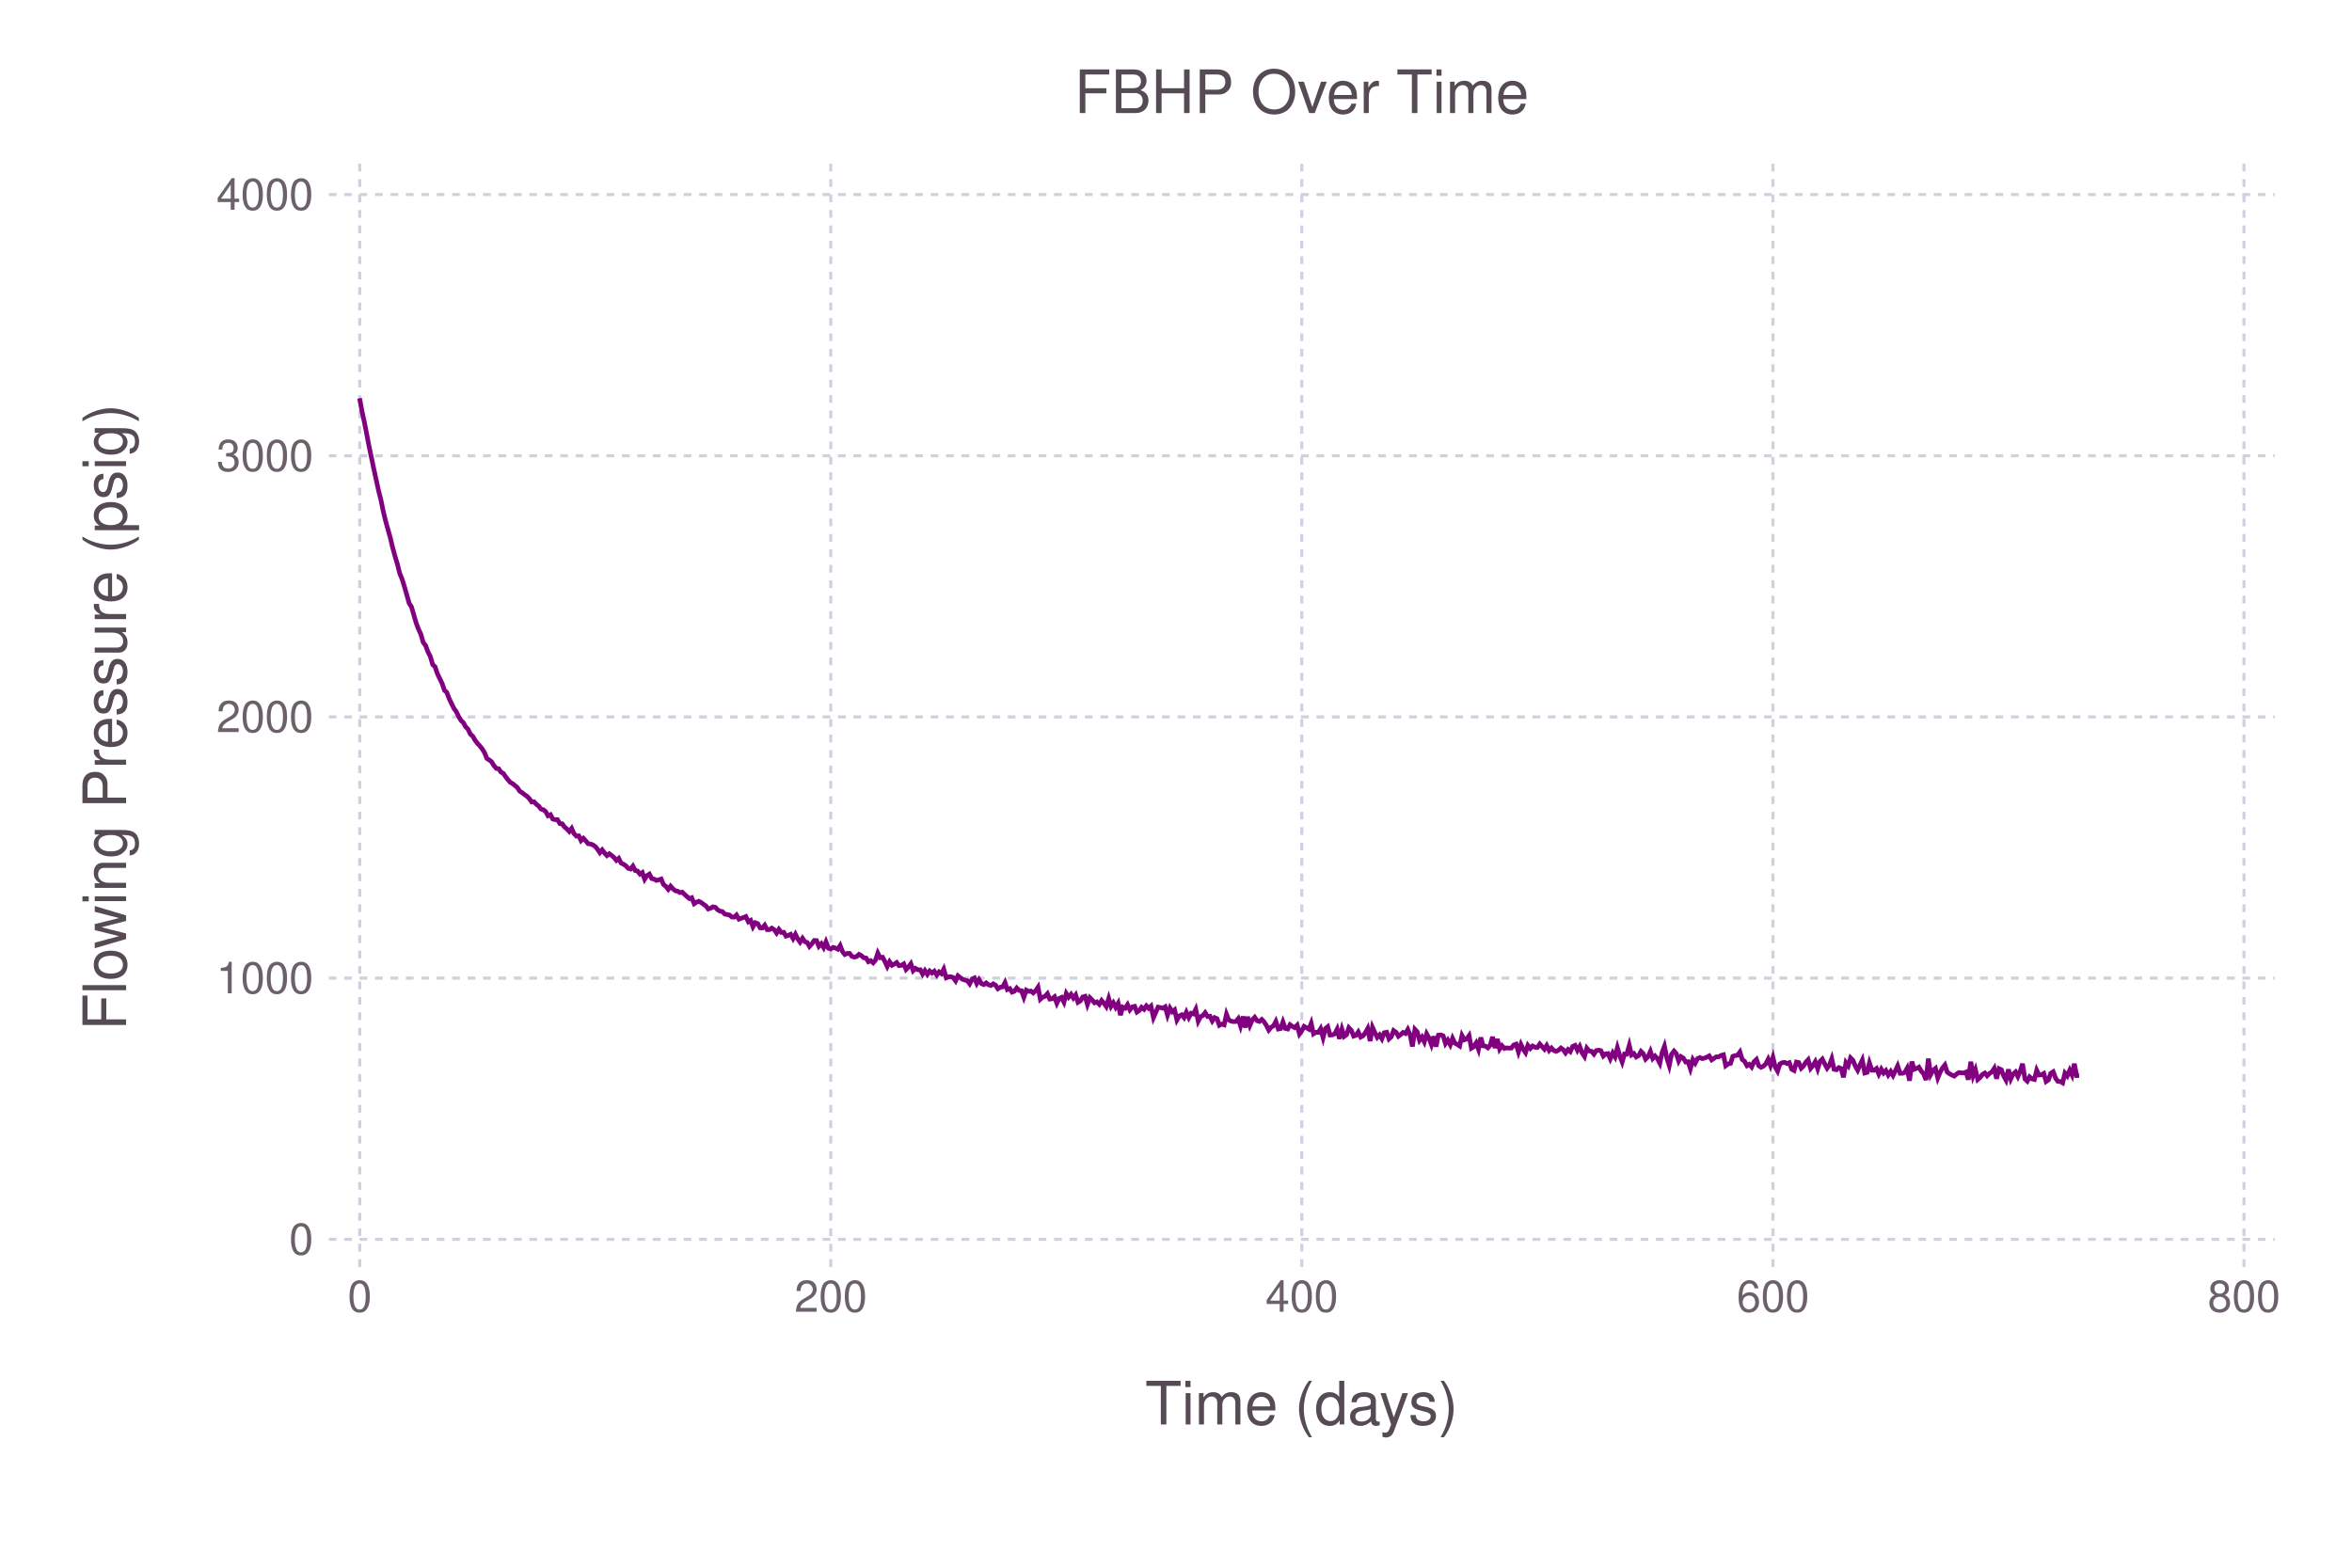
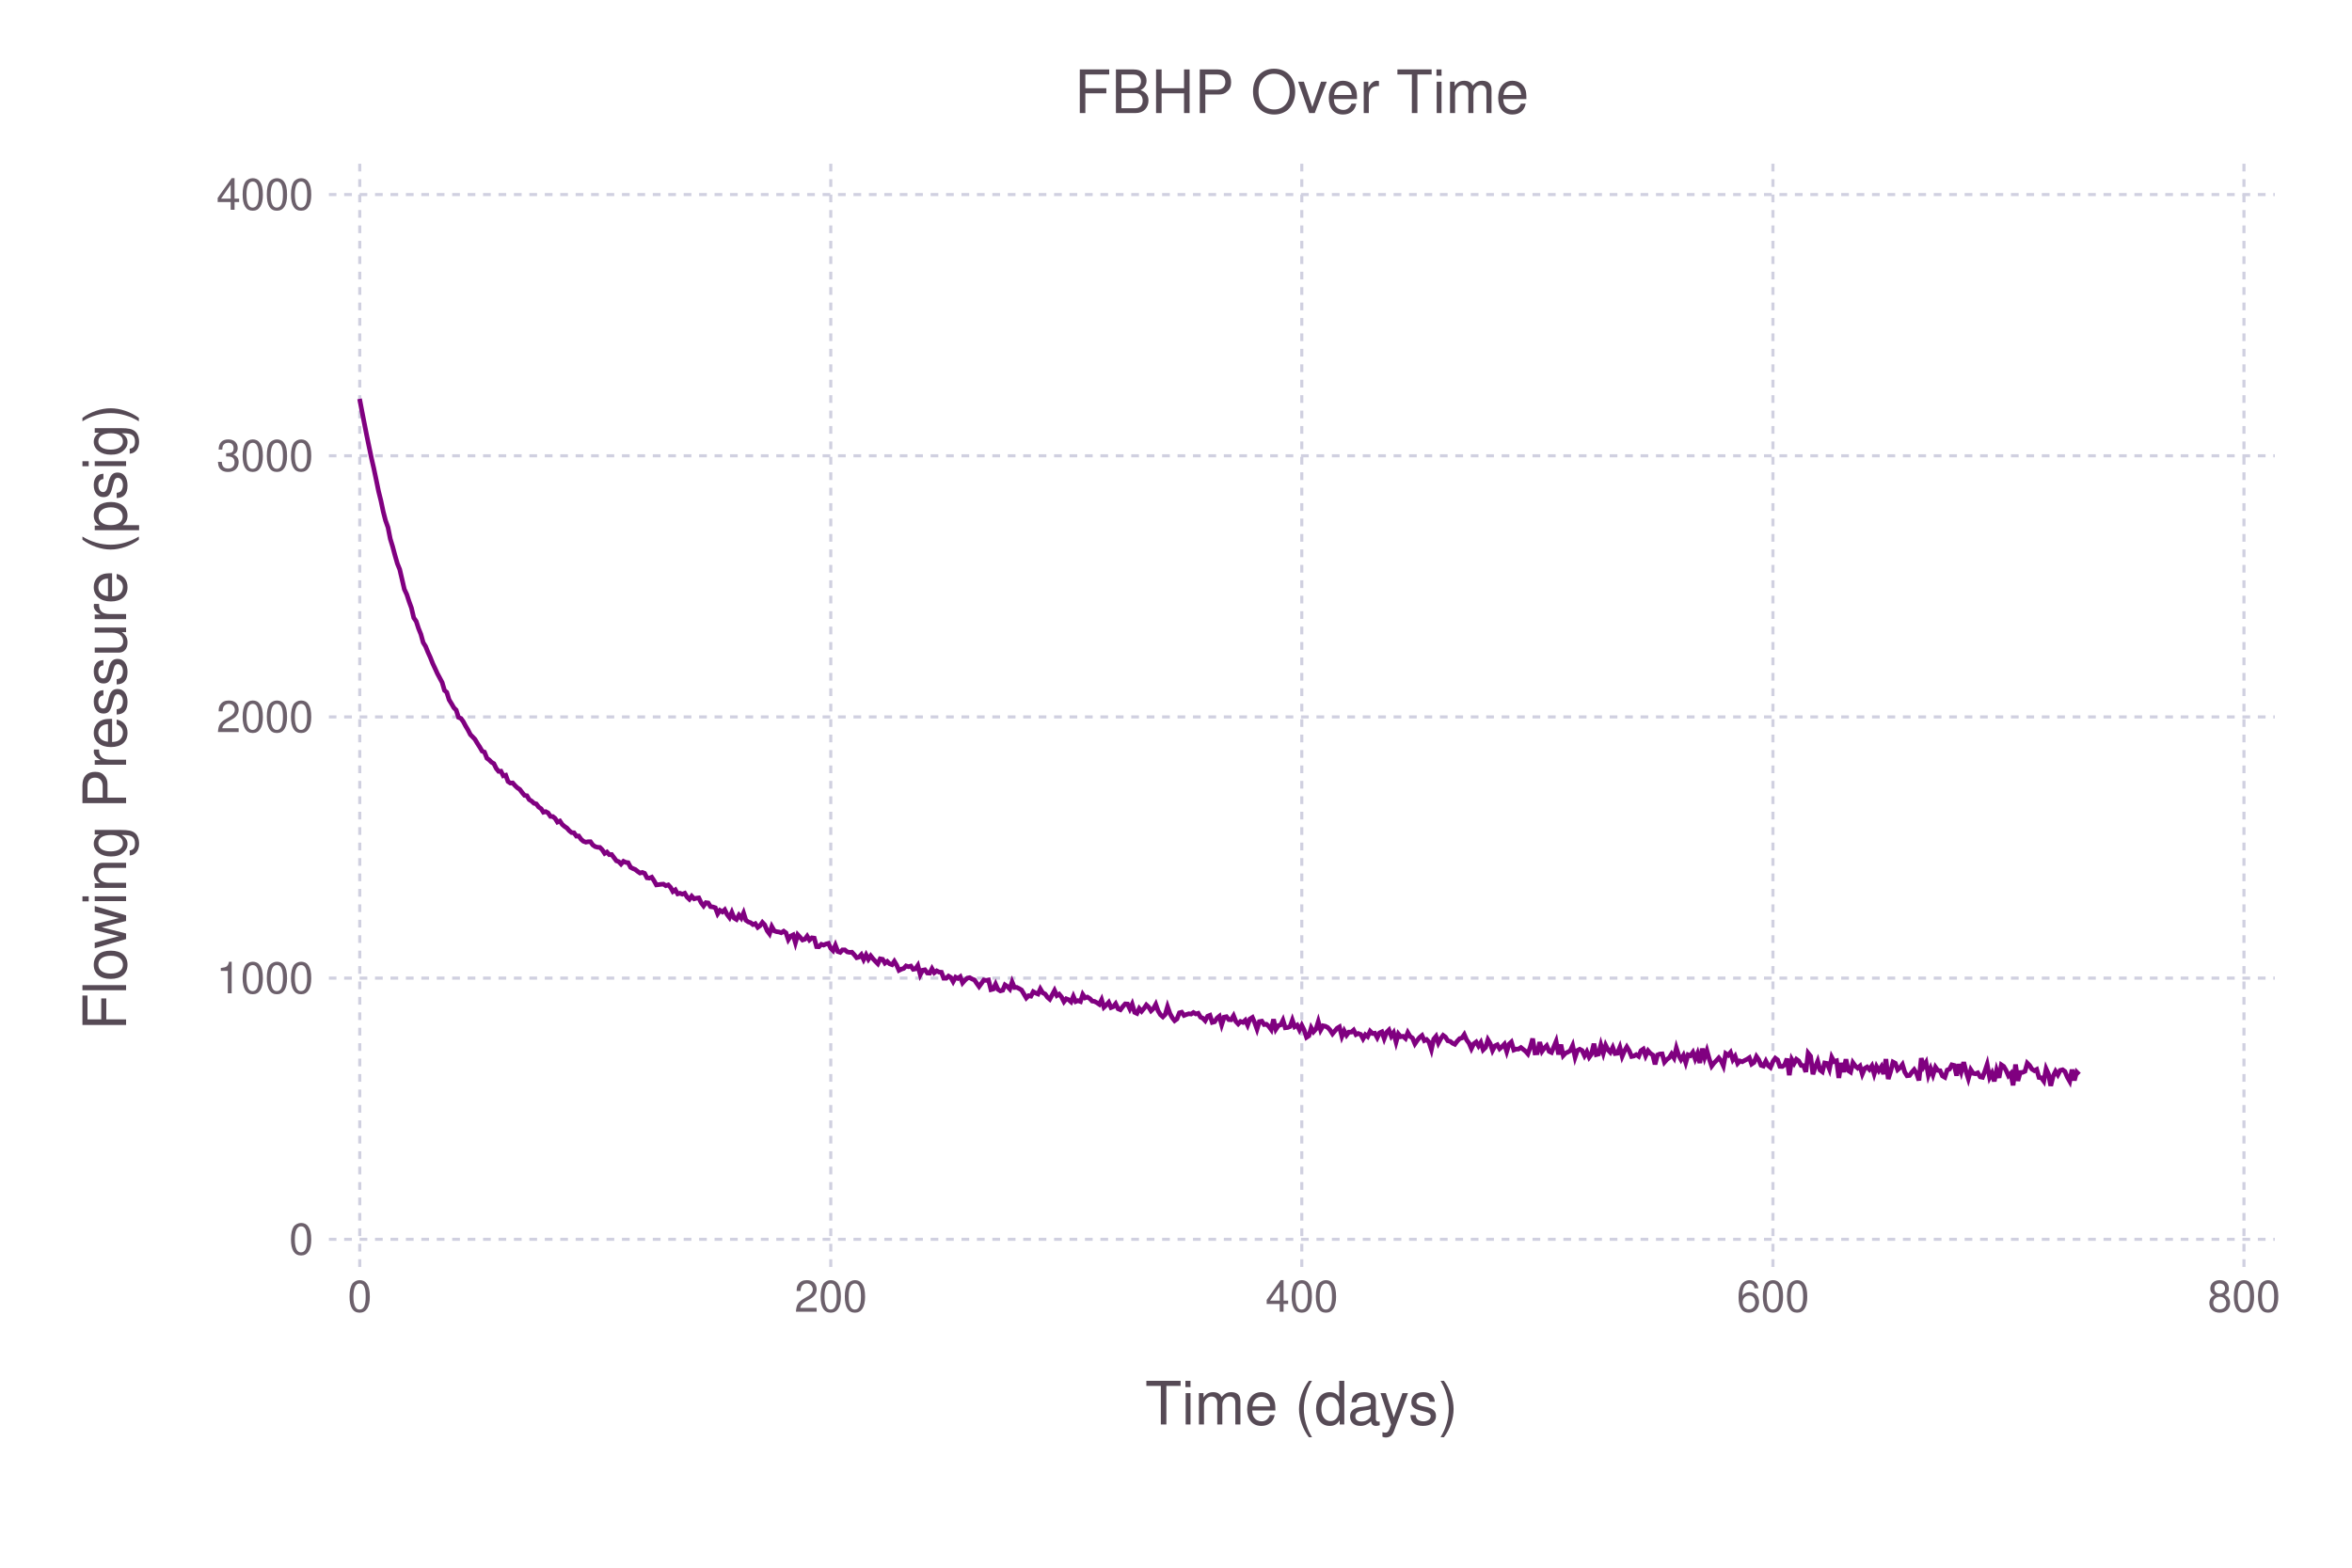
<svg xmlns="http://www.w3.org/2000/svg" version="1.2" width="152.4mm" height="101.6mm" viewBox="0 0 152.4 101.6" stroke="none" fill="#000000" stroke-width="0.3" font-size="3.88">
  <defs>
    <marker id="arrow" markerWidth="15" markerHeight="7" refX="5" refY="3.5" orient="auto" markerUnits="strokeWidth">
      <path d="M0,0 L15,3.5 L0,7 z" stroke="context-stroke" fill="context-stroke" />
    </marker>
  </defs>
-   <g class="plotroot xscalable yscalable" id="img-b89107bb-1">
-     <g font-size="3.88" font-family="'PT Sans','Helvetica Neue','Helvetica',sans-serif" fill="#564A55" stroke="#000000" stroke-opacity="0.000" id="img-b89107bb-2">
+   <g class="plotroot xscalable yscalable" id="img-f4792638-1">
+     <g font-size="3.88" font-family="'PT Sans','Helvetica Neue','Helvetica',sans-serif" fill="#564A55" stroke="#000000" stroke-opacity="0.000" id="img-f4792638-2">
      <g transform="translate(84.35,89.99)">
        <g class="primitive">
          <text text-anchor="middle" dy="0.6em">Time (days)</text>
        </g>
      </g>
    </g>
-     <g class="guide xlabels" font-size="2.82" font-family="'PT Sans Caption','Helvetica Neue','Helvetica',sans-serif" fill="#6C606B" id="img-b89107bb-3">
+     <g class="guide xlabels" font-size="2.82" font-family="'PT Sans Caption','Helvetica Neue','Helvetica',sans-serif" fill="#6C606B" id="img-f4792638-3">
      <g transform="translate(23.31,83.32)">
        <g class="primitive">
          <text text-anchor="middle" dy="0.6em">0</text>
        </g>
      </g>
      <g transform="translate(53.83,83.32)">
        <g class="primitive">
          <text text-anchor="middle" dy="0.6em">200</text>
        </g>
      </g>
      <g transform="translate(84.35,83.32)">
        <g class="primitive">
          <text text-anchor="middle" dy="0.6em">400</text>
        </g>
      </g>
      <g transform="translate(114.88,83.32)">
        <g class="primitive">
          <text text-anchor="middle" dy="0.6em">600</text>
        </g>
      </g>
      <g transform="translate(145.4,83.32)">
        <g class="primitive">
          <text text-anchor="middle" dy="0.6em">800</text>
        </g>
      </g>
    </g>
-     <g clip-path="url(#img-b89107bb-4)">
-       <g id="img-b89107bb-5">
-         <g pointer-events="visible" fill="#000000" fill-opacity="0.000" stroke="#000000" stroke-opacity="0.000" class="guide background" id="img-b89107bb-6">
-           <g transform="translate(84.35,46.46)" id="img-b89107bb-7">
+     <g clip-path="url(#img-f4792638-4)">
+       <g id="img-f4792638-5">
+         <g pointer-events="visible" fill="#000000" fill-opacity="0.000" stroke="#000000" stroke-opacity="0.000" class="guide background" id="img-f4792638-6">
+           <g transform="translate(84.35,46.46)" id="img-f4792638-7">
            <path d="M-63.05,-35.85 L 63.05 -35.85 63.05 35.85 -63.05 35.85 z" class="primitive" />
          </g>
        </g>
-         <g class="guide ygridlines xfixed" stroke-dasharray="0.5,0.5" stroke-width="0.2" stroke="#D0D0E0" id="img-b89107bb-8">
-           <g transform="translate(84.35,80.32)" id="img-b89107bb-9">
+         <g class="guide ygridlines xfixed" stroke-dasharray="0.5,0.5" stroke-width="0.2" stroke="#D0D0E0" id="img-f4792638-8">
+           <g transform="translate(84.35,80.32)" id="img-f4792638-9">
            <path fill="none" d="M-63.05,0 L 63.05 0" class="primitive" />
          </g>
-           <g transform="translate(84.35,63.39)" id="img-b89107bb-10">
+           <g transform="translate(84.35,63.39)" id="img-f4792638-10">
            <path fill="none" d="M-63.05,0 L 63.05 0" class="primitive" />
          </g>
-           <g transform="translate(84.35,46.46)" id="img-b89107bb-11">
+           <g transform="translate(84.35,46.46)" id="img-f4792638-11">
            <path fill="none" d="M-63.05,0 L 63.05 0" class="primitive" />
          </g>
-           <g transform="translate(84.35,29.54)" id="img-b89107bb-12">
+           <g transform="translate(84.35,29.54)" id="img-f4792638-12">
            <path fill="none" d="M-63.05,0 L 63.05 0" class="primitive" />
          </g>
-           <g transform="translate(84.35,12.61)" id="img-b89107bb-13">
+           <g transform="translate(84.35,12.61)" id="img-f4792638-13">
            <path fill="none" d="M-63.05,0 L 63.05 0" class="primitive" />
          </g>
        </g>
-         <g class="guide xgridlines yfixed" stroke-dasharray="0.5,0.5" stroke-width="0.2" stroke="#D0D0E0" id="img-b89107bb-14">
-           <g transform="translate(23.31,46.46)" id="img-b89107bb-15">
+         <g class="guide xgridlines yfixed" stroke-dasharray="0.5,0.5" stroke-width="0.2" stroke="#D0D0E0" id="img-f4792638-14">
+           <g transform="translate(23.31,46.46)" id="img-f4792638-15">
            <path fill="none" d="M0,-35.85 L 0 35.85" class="primitive" />
          </g>
-           <g transform="translate(53.83,46.46)" id="img-b89107bb-16">
+           <g transform="translate(53.83,46.46)" id="img-f4792638-16">
            <path fill="none" d="M0,-35.85 L 0 35.85" class="primitive" />
          </g>
-           <g transform="translate(84.35,46.46)" id="img-b89107bb-17">
+           <g transform="translate(84.35,46.46)" id="img-f4792638-17">
            <path fill="none" d="M0,-35.85 L 0 35.85" class="primitive" />
          </g>
-           <g transform="translate(114.88,46.46)" id="img-b89107bb-18">
+           <g transform="translate(114.88,46.46)" id="img-f4792638-18">
            <path fill="none" d="M0,-35.85 L 0 35.85" class="primitive" />
          </g>
-           <g transform="translate(145.4,46.46)" id="img-b89107bb-19">
+           <g transform="translate(145.4,46.46)" id="img-f4792638-19">
            <path fill="none" d="M0,-35.85 L 0 35.85" class="primitive" />
          </g>
        </g>
-         <g class="plotpanel" id="img-b89107bb-20">
-           <g stroke-width="0.3" fill="#000000" fill-opacity="0.000" class="geometry" id="img-b89107bb-21">
-             <g class="color_RGB{N0f8}(0.502,0.0,0.502)" stroke-dasharray="none" stroke="#800080" id="img-b89107bb-22">
-               <g transform="translate(79.01,62.88)" id="img-b89107bb-23">
-                 <path fill="none" d="M-55.71,-37.07 L -55.55 -36.2 -55.4 -35.52 -55.25 -34.75 -55.1 -33.97 -54.94 -33.21 -54.79 -32.5 -54.64 -31.81 -54.48 -31.08 -54.33 -30.49 -54.18 -29.76 -54.03 -29.14 -53.87 -28.56 -53.72 -28.03 -53.57 -27.4 -53.42 -26.85 -53.26 -26.32 -53.11 -25.72 -52.96 -25.36 -52.81 -24.88 -52.65 -24.32 -52.5 -23.79 -52.35 -23.55 -52.2 -23.04 -52.04 -22.49 -51.89 -22.1 -51.74 -21.78 -51.59 -21.25 -51.43 -21.04 -51.28 -20.63 -51.13 -20.34 -50.97 -19.8 -50.82 -19.67 -50.67 -19.22 -50.52 -18.91 -50.36 -18.58 -50.21 -18.14 -50.06 -18.01 -49.91 -17.61 -49.75 -17.28 -49.6 -16.97 -49.45 -16.77 -49.3 -16.46 -49.14 -16.19 -48.99 -16.05 -48.84 -15.78 -48.69 -15.63 -48.53 -15.3 -48.38 -15.17 -48.23 -14.91 -48.07 -14.7 -47.92 -14.54 -47.77 -14.35 -47.62 -14.11 -47.46 -13.72 -47.31 -13.63 -47.16 -13.51 -47.01 -13.27 -46.85 -13.08 -46.7 -13.06 -46.55 -12.84 -46.4 -12.76 -46.24 -12.53 -46.09 -12.34 -45.94 -12.17 -45.79 -12.09 -45.63 -11.96 -45.48 -11.83 -45.33 -11.6 -45.18 -11.51 -45.02 -11.38 -44.87 -11.28 -44.72 -11.13 -44.56 -10.91 -44.41 -10.92 -44.26 -10.76 -44.11 -10.64 -43.95 -10.44 -43.8 -10.4 -43.65 -10.28 -43.5 -10.01 -43.34 -10.08 -43.19 -9.8 -43.04 -9.76 -42.89 -9.76 -42.73 -9.5 -42.58 -9.49 -42.43 -9.28 -42.28 -9.16 -42.12 -8.99 -41.97 -9.19 -41.82 -8.86 -41.66 -8.69 -41.51 -8.71 -41.36 -8.4 -41.21 -8.55 -41.05 -8.38 -40.9 -8.2 -40.75 -8.18 -40.6 -8.13 -40.44 -8.02 -40.29 -7.84 -40.14 -7.62 -39.99 -7.8 -39.83 -7.59 -39.68 -7.43 -39.53 -7.55 -39.38 -7.44 -39.22 -7.3 -39.07 -7.12 -38.92 -7.25 -38.77 -6.95 -38.61 -6.87 -38.46 -6.77 -38.31 -6.61 -38.15 -6.56 -38 -6.75 -37.85 -6.46 -37.7 -6.43 -37.54 -6.23 -37.39 -6.33 -37.24 -5.9 -37.09 -6.13 -36.93 -6.23 -36.78 -5.94 -36.63 -5.91 -36.48 -5.82 -36.32 -5.86 -36.17 -5.91 -36.02 -5.56 -35.87 -5.44 -35.71 -5.24 -35.56 -5.45 -35.41 -5.28 -35.25 -5.15 -35.1 -5.12 -34.95 -5.03 -34.8 -5.06 -34.64 -4.9 -34.49 -4.77 -34.34 -4.64 -34.19 -4.7 -34.03 -4.31 -33.88 -4.41 -33.73 -4.47 -33.58 -4.39 -33.42 -4.27 -33.27 -4.17 -33.12 -3.97 -32.97 -4.02 -32.81 -4.11 -32.66 -4.08 -32.51 -3.92 -32.36 -3.83 -32.2 -3.8 -32.05 -3.64 -31.9 -3.61 -31.74 -3.58 -31.59 -3.45 -31.44 -3.44 -31.29 -3.58 -31.13 -3.31 -30.98 -3.37 -30.83 -3.42 -30.68 -3.48 -30.52 -3.14 -30.37 -3.23 -30.22 -2.82 -30.07 -3.08 -29.91 -3.02 -29.76 -2.75 -29.61 -2.74 -29.46 -2.92 -29.3 -2.63 -29.15 -2.63 -29 -2.73 -28.84 -2.62 -28.69 -2.41 -28.54 -2.65 -28.39 -2.45 -28.23 -2.46 -28.08 -2.21 -27.93 -2.26 -27.78 -2.33 -27.62 -2.05 -27.47 -2.33 -27.32 -2.03 -27.17 -1.82 -27.01 -2.07 -26.86 -1.85 -26.71 -1.8 -26.56 -1.54 -26.4 -1.72 -26.25 -1.93 -26.1 -1.92 -25.95 -1.55 -25.79 -1.72 -25.64 -1.47 -25.49 -1.84 -25.33 -1.43 -25.18 -1.38 -25.03 -1.48 -24.88 -1.44 -24.72 -1.36 -24.57 -1.6 -24.42 -1.21 -24.27 -1.02 -24.11 -1.09 -23.96 -1.09 -23.81 -0.9 -23.66 -0.85 -23.5 -0.89 -23.35 -1.03 -23.2 -0.95 -23.05 -0.81 -22.89 -0.79 -22.74 -0.55 -22.59 -0.62 -22.43 -0.48 -22.28 -0.66 -22.13 -1.11 -21.98 -0.81 -21.82 -0.84 -21.67 -0.56 -21.52 -0.24 -21.37 -0.55 -21.21 -0.32 -21.06 -0.4 -20.91 -0.5 -20.76 -0.3 -20.6 -0.32 -20.45 -0.41 -20.3 -0.05 -20.15 -0.2 -19.99 -0.42 -19.84 0.03 -19.69 -0.12 -19.54 -0.03 -19.38 -0.03 -19.23 0.25 -19.08 0.02 -18.92 0.27 -18.77 0.05 -18.62 0.18 -18.47 0.06 -18.31 0.31 -18.16 0.11 -18.01 0.22 -17.86 -0.07 -17.7 0.49 -17.55 0.43 -17.4 0.42 -17.25 0.47 -17.09 0.69 -16.94 0.36 -16.79 0.48 -16.64 0.59 -16.48 0.64 -16.33 0.68 -16.18 0.88 -16.02 0.57 -15.87 0.5 -15.72 0.86 -15.57 0.61 -15.41 0.87 -15.26 0.93 -15.11 0.82 -14.96 0.94 -14.8 0.99 -14.65 0.88 -14.5 0.97 -14.35 1.2 -14.19 1.1 -14.04 1.08 -13.89 0.8 -13.74 1.25 -13.58 1.19 -13.43 1.42 -13.28 1.36 -13.13 1.15 -12.97 1.31 -12.82 1.33 -12.67 1.75 -12.51 1.29 -12.36 1.37 -12.21 1.35 -12.06 1.47 -11.9 1.32 -11.75 1.1 -11.6 1.88 -11.45 1.75 -11.29 1.69 -11.14 1.52 -10.99 1.87 -10.84 1.85 -10.68 1.72 -10.53 2.14 -10.38 1.83 -10.23 1.76 -10.07 2.07 -9.92 1.51 -9.77 1.75 -9.61 1.56 -9.46 1.8 -9.31 1.6 -9.16 2.08 -9 1.98 -8.85 1.73 -8.7 1.69 -8.55 2.22 -8.39 1.78 -8.24 1.93 -8.09 2.11 -7.94 2.05 -7.78 2.21 -7.63 1.96 -7.48 2.14 -7.33 2.35 -7.17 1.83 -7.02 2.34 -6.87 2.11 -6.72 2.4 -6.56 2.14 -6.41 2.91 -6.26 2.39 -6.1 2.46 -5.95 2.23 -5.8 2.57 -5.65 2.38 -5.49 2.34 -5.34 2.71 -5.19 2.61 -5.04 2.4 -4.88 2.53 -4.73 2.31 -4.58 2.47 -4.43 2.33 -4.27 3.07 -4.12 2.73 -3.97 2.39 -3.82 2.42 -3.66 2.46 -3.51 2.37 -3.36 2.91 -3.2 2.45 -3.05 2.69 -2.9 2.57 -2.75 3.23 -2.59 2.96 -2.44 2.89 -2.29 3.07 -2.14 2.72 -1.98 3.07 -1.83 2.79 -1.68 2.83 -1.53 2.53 -1.37 3.3 -1.22 3.01 -1.07 2.94 -0.92 2.75 -0.76 3 -0.61 2.98 -0.46 3.29 -0.31 3.07 -0.15 3.14 0 3.57 0.15 3.49 0.31 3.54 0.46 2.85 0.61 3.22 0.76 3.3 0.92 3.33 1.07 3.32 1.22 3.14 1.37 3.61 1.53 3 1.68 3.71 1.83 3.02 1.98 3.57 2.14 3.21 2.29 3.05 2.44 3.27 2.59 3.32 2.75 3.19 2.9 3.35 3.05 3.58 3.2 3.88 3.36 3.69 3.51 3.6 3.66 3.32 3.82 3.81 3.97 3.78 4.12 3.35 4.27 3.77 4.43 3.81 4.58 3.53 4.73 3.64 4.88 3.72 5.04 3.56 5.19 4.13 5.34 3.92 5.49 3.64 5.65 3.73 5.8 3.82 5.95 3.44 6.1 4.12 6.26 4.02 6.41 4.03 6.56 3.79 6.72 4.37 6.87 3.78 7.02 3.66 7.17 4.2 7.33 4.19 7.48 4.12 7.63 3.82 7.78 4.44 7.94 3.82 8.09 4.29 8.24 4.18 8.39 3.73 8.55 3.9 8.7 4.27 8.85 4.22 9 4 9.16 4.33 9.31 4.25 9.46 4.05 9.61 3.78 9.77 4.59 9.92 3.7 10.07 4.03 10.23 4.35 10.38 4.19 10.53 4.44 10.68 4.05 10.84 4.02 10.99 4.45 11.14 4.31 11.29 3.91 11.45 4.02 11.6 4.28 11.75 4.17 11.9 4.03 12.06 4.1 12.21 3.84 12.36 4.19 12.51 4.94 12.67 3.83 12.82 3.99 12.97 4.54 13.13 4.33 13.28 4.64 13.43 4.12 13.58 4.39 13.74 4.82 13.89 4.29 14.04 4.95 14.19 4.21 14.35 4.19 14.5 4.25 14.65 4.75 14.8 4.53 14.96 4.83 15.11 4.41 15.26 4.73 15.41 4.8 15.57 4.91 15.72 4.23 15.87 4.51 16.02 4.46 16.18 4.24 16.33 5.05 16.48 4.96 16.64 4.71 16.79 5.12 16.94 4.36 17.09 4.9 17.25 4.92 17.4 5.03 17.55 4.86 17.7 4.32 17.86 5.04 18.01 4.46 18.16 5.11 18.31 4.89 18.47 5.07 18.62 5.03 18.77 5.05 18.92 5.04 19.08 4.84 19.23 4.79 19.38 5.3 19.54 4.81 19.69 5.12 19.84 5.34 19.99 4.87 20.15 5.07 20.3 4.91 20.45 4.99 20.6 5.01 20.76 4.78 20.91 4.95 21.06 5.12 21.21 4.88 21.37 5.2 21.52 5.04 21.67 5.2 21.82 5.26 21.98 5.18 22.13 5.04 22.28 5.15 22.43 5.36 22.59 5.14 22.74 5.27 22.89 4.94 23.05 4.87 23.2 5.19 23.35 4.94 23.5 5.35 23.66 5.59 23.81 5.05 23.96 5.23 24.11 5.25 24.27 5.44 24.42 5.21 24.57 5.18 24.72 5.21 24.88 5.56 25.03 5.42 25.18 5.4 25.33 5.74 25.49 5.36 25.64 5.61 25.79 5.02 25.95 5.56 26.1 5.95 26.25 5.43 26.4 5.44 26.56 4.87 26.71 5.49 26.86 5.4 27.01 5.62 27.17 5.53 27.32 5.26 27.47 5.41 27.62 5.76 27.78 5.6 27.93 5.26 28.08 5.72 28.23 5.56 28.39 5.74 28.54 6.03 28.69 5.33 28.84 4.93 29 5.71 29.15 6.18 29.3 5.45 29.46 5.24 29.61 5.41 29.76 5.88 29.91 5.6 30.07 5.7 30.22 5.95 30.37 5.93 30.52 6.38 30.68 5.79 30.83 6.02 30.98 5.73 31.13 5.66 31.29 5.73 31.44 5.69 31.59 5.63 31.74 5.55 31.9 5.81 32.05 5.71 32.2 5.61 32.36 5.61 32.51 5.52 32.66 5.48 32.81 6.19 32.97 6.07 33.12 6.04 33.27 5.58 33.42 5.53 33.58 5.51 33.73 5.3 33.88 5.79 34.03 5.9 34.19 6.19 34.34 6.1 34.49 6.27 34.64 5.93 34.8 5.78 34.95 6.19 35.1 6.29 35.25 6.22 35.41 6.06 35.56 5.77 35.71 6.17 35.87 5.65 36.02 6.28 36.17 6.54 36.32 6.07 36.48 5.99 36.63 5.97 36.78 6.05 36.93 5.99 37.09 6.42 37.24 6.5 37.39 5.95 37.54 5.98 37.7 6.35 37.85 6.21 38 5.96 38.15 5.8 38.31 6.36 38.46 6.18 38.61 5.93 38.77 6.39 38.92 5.91 39.07 5.76 39.22 6.06 39.38 6.35 39.53 6.15 39.68 5.74 39.83 6.42 39.99 6.45 40.14 6.31 40.29 6.37 40.44 6.94 40.6 5.99 40.75 6.19 40.9 5.68 41.05 5.83 41.21 6.22 41.36 6.48 41.51 6.14 41.66 5.82 41.82 6.66 41.97 6.62 42.12 6.01 42.28 6.48 42.43 6.48 42.58 6.37 42.73 6.73 42.89 6.41 43.04 6.66 43.19 6.5 43.34 6.79 43.5 6.56 43.65 6.82 43.8 6.52 43.95 6.2 44.11 6.68 44.26 6.68 44.41 6.63 44.56 6.36 44.72 7.16 44.87 5.92 45.02 6.42 45.18 6.36 45.33 6.28 45.48 6.54 45.63 6.71 45.79 7.11 45.94 5.73 46.09 6.76 46.24 6.49 46.4 6.36 46.55 6.98 46.7 6.62 46.85 6.34 47.01 6.14 47.16 6.6 47.31 6.71 47.46 6.79 47.62 6.86 47.77 6.73 47.92 6.63 48.07 6.65 48.23 6.66 48.38 6.6 48.53 7.09 48.69 5.93 48.84 6.84 48.99 6.45 49.14 7.08 49.3 6.94 49.45 6.75 49.6 6.66 49.75 6.84 49.91 6.68 50.06 6.59 50.21 6.36 50.36 7.03 50.52 6.38 50.67 6.45 50.82 6.85 50.97 7.12 51.13 6.43 51.28 7.04 51.43 6.73 51.59 6.59 51.74 6.89 51.89 6.55 52.04 6.06 52.2 7.05 52.35 7.19 52.5 6.91 52.65 7.04 52.81 7.08 52.96 6.48 53.11 6.79 53.26 6.78 53.42 6.69 53.57 7.21 53.72 7.11 53.87 6.68 54.03 6.58 54.18 6.99 54.33 7.2 54.48 7.21 54.64 7.3 54.79 6.67 54.94 6.85 55.1 6.48 55.25 6.79 55.4 6.06 55.55 6.83 55.71 6.82" class="primitive" />
+         <g class="plotpanel" id="img-f4792638-20">
+           <g stroke-width="0.3" fill="#000000" fill-opacity="0.000" class="geometry" id="img-f4792638-21">
+             <g class="color_RGB{N0f8}(0.502,0.0,0.502)" stroke-dasharray="none" stroke="#800080" id="img-f4792638-22">
+               <g transform="translate(79.01,62.86)" id="img-f4792638-23">
+                 <path fill="none" d="M-55.71,-37.01 L -55.55 -36.17 -55.4 -35.41 -55.25 -34.65 -55.1 -33.93 -54.94 -33.16 -54.79 -32.51 -54.64 -31.8 -54.48 -31.02 -54.33 -30.42 -54.18 -29.71 -54.03 -29.13 -53.87 -28.68 -53.72 -27.93 -53.57 -27.44 -53.42 -26.88 -53.26 -26.33 -53.11 -25.96 -52.96 -25.32 -52.81 -24.67 -52.65 -24.33 -52.5 -23.87 -52.35 -23.46 -52.2 -22.82 -52.04 -22.59 -51.89 -22.13 -51.74 -21.76 -51.59 -21.22 -51.43 -20.96 -51.28 -20.59 -51.13 -20.26 -50.97 -19.86 -50.82 -19.54 -50.67 -19.21 -50.52 -18.93 -50.36 -18.63 -50.21 -18.12 -50.06 -17.99 -49.91 -17.51 -49.75 -17.25 -49.6 -16.99 -49.45 -16.84 -49.3 -16.37 -49.14 -16.3 -48.99 -16.09 -48.84 -15.81 -48.69 -15.56 -48.53 -15.25 -48.38 -15.1 -48.23 -14.94 -48.07 -14.67 -47.92 -14.44 -47.77 -14.18 -47.62 -14.12 -47.46 -13.72 -47.31 -13.61 -47.16 -13.46 -47.01 -13.37 -46.85 -13.05 -46.7 -12.87 -46.55 -12.88 -46.4 -12.58 -46.24 -12.62 -46.09 -12.21 -45.94 -12.11 -45.79 -12.12 -45.63 -11.94 -45.48 -11.8 -45.33 -11.7 -45.18 -11.5 -45.02 -11.31 -44.87 -11.29 -44.72 -11.04 -44.56 -10.94 -44.41 -10.8 -44.26 -10.76 -44.11 -10.56 -43.95 -10.45 -43.8 -10.22 -43.65 -10.26 -43.5 -10.18 -43.34 -9.95 -43.19 -9.94 -43.04 -9.82 -42.89 -9.58 -42.73 -9.65 -42.58 -9.43 -42.43 -9.3 -42.28 -9.2 -42.12 -9.02 -41.97 -8.9 -41.82 -8.89 -41.66 -8.67 -41.51 -8.68 -41.36 -8.47 -41.21 -8.34 -41.05 -8.28 -40.9 -8.31 -40.75 -8.31 -40.6 -8.1 -40.44 -7.99 -40.29 -7.95 -40.14 -7.94 -39.99 -7.79 -39.83 -7.55 -39.68 -7.64 -39.53 -7.47 -39.38 -7.48 -39.22 -7.27 -39.07 -7.07 -38.92 -7.02 -38.77 -6.86 -38.61 -7.04 -38.46 -6.97 -38.31 -6.95 -38.15 -6.65 -38 -6.57 -37.85 -6.51 -37.7 -6.39 -37.54 -6.28 -37.39 -6.32 -37.24 -6.26 -37.09 -5.97 -36.93 -5.95 -36.78 -6.01 -36.63 -5.78 -36.48 -5.51 -36.32 -5.53 -36.17 -5.55 -36.02 -5.56 -35.87 -5.46 -35.71 -5.51 -35.56 -5.35 -35.41 -5.08 -35.25 -5.19 -35.1 -4.93 -34.95 -4.97 -34.8 -4.91 -34.64 -4.97 -34.49 -4.72 -34.34 -4.58 -34.19 -4.78 -34.03 -4.61 -33.88 -4.65 -33.73 -4.67 -33.58 -4.36 -33.42 -4.15 -33.27 -4.36 -33.12 -4.34 -32.97 -4.1 -32.81 -4.08 -32.66 -4.03 -32.51 -3.64 -32.36 -3.86 -32.2 -3.76 -32.05 -3.9 -31.9 -3.6 -31.74 -3.39 -31.59 -3.73 -31.44 -3.36 -31.29 -3.27 -31.13 -3.55 -30.98 -3.36 -30.83 -3.69 -30.68 -3.22 -30.52 -3.11 -30.37 -3.06 -30.22 -2.94 -30.07 -3 -29.91 -2.76 -29.76 -2.87 -29.61 -3.08 -29.46 -2.92 -29.3 -2.54 -29.15 -2.34 -29 -2.81 -28.84 -2.53 -28.69 -2.48 -28.54 -2.46 -28.39 -2.41 -28.23 -2.51 -28.08 -2.4 -27.93 -1.96 -27.78 -2.19 -27.62 -2.27 -27.47 -1.76 -27.32 -2.28 -27.17 -2.12 -27.01 -1.94 -26.86 -1.99 -26.71 -2.19 -26.56 -1.94 -26.4 -2.08 -26.25 -2.06 -26.1 -1.51 -25.95 -1.5 -25.79 -1.66 -25.64 -1.61 -25.49 -1.68 -25.33 -1.72 -25.18 -1.4 -25.03 -1.25 -24.88 -1.6 -24.72 -1.19 -24.57 -1.14 -24.42 -1.3 -24.27 -1.3 -24.11 -1.17 -23.96 -1.14 -23.81 -1.15 -23.66 -0.99 -23.5 -0.79 -23.35 -0.83 -23.2 -0.99 -23.05 -0.67 -22.89 -0.98 -22.74 -0.69 -22.59 -0.91 -22.43 -0.71 -22.28 -0.55 -22.13 -0.4 -21.98 -0.72 -21.82 -0.69 -21.67 -0.44 -21.52 -0.55 -21.37 -0.4 -21.21 -0.34 -21.06 -0.56 -20.91 -0.31 -20.76 0.03 -20.6 -0.05 -20.45 -0.1 -20.3 -0.26 -20.15 -0.21 -19.99 -0.25 -19.84 -0.04 -19.69 -0.07 -19.54 -0.29 -19.38 0.31 -19.23 0.02 -19.08 -0.01 -18.92 0.2 -18.77 0.21 -18.62 -0.08 -18.47 0.18 -18.31 0.06 -18.16 0.14 -18.01 0.15 -17.86 0.54 -17.7 0.54 -17.55 0.4 -17.4 0.49 -17.25 0.76 -17.09 0.47 -16.94 0.55 -16.79 0.44 -16.64 0.84 -16.48 0.66 -16.33 0.53 -16.18 0.5 -16.02 0.59 -15.87 0.65 -15.72 0.87 -15.57 1.08 -15.41 0.86 -15.26 0.65 -15.11 0.68 -14.96 0.65 -14.8 1.28 -14.65 1.24 -14.5 0.92 -14.35 1.26 -14.19 1.36 -14.04 1.32 -13.89 0.97 -13.74 1.07 -13.58 1.24 -13.43 0.78 -13.28 1.14 -13.13 1.13 -12.97 1.21 -12.82 1.3 -12.67 1.55 -12.51 1.82 -12.36 1.67 -12.21 1.7 -12.06 1.41 -11.9 1.5 -11.75 1.56 -11.6 1.23 -11.45 1.48 -11.29 1.56 -11.14 1.77 -10.99 1.9 -10.84 1.63 -10.68 1.33 -10.53 1.66 -10.38 1.57 -10.23 1.75 -10.07 2.06 -9.92 1.87 -9.77 1.93 -9.61 2.07 -9.46 1.71 -9.31 2.05 -9.16 1.99 -9 2.05 -8.85 1.59 -8.7 1.81 -8.55 1.76 -8.39 1.86 -8.24 2.02 -8.09 2.04 -7.94 2.12 -7.78 2.23 -7.63 1.93 -7.48 2.42 -7.33 2.28 -7.17 2.1 -7.02 2.44 -6.87 2.38 -6.72 2.19 -6.56 2.52 -6.41 2.58 -6.26 2.38 -6.1 2.2 -5.95 2.21 -5.8 2.53 -5.65 2.22 -5.49 2.75 -5.34 2.82 -5.19 2.5 -5.04 2.68 -4.88 2.49 -4.73 2.27 -4.58 2.41 -4.43 2.65 -4.27 2.5 -4.12 2.23 -3.97 2.65 -3.82 2.9 -3.66 3.04 -3.51 2.89 -3.36 2.38 -3.2 2.83 -3.05 3.1 -2.9 3.29 -2.75 3.18 -2.59 2.78 -2.44 2.74 -2.29 2.95 -2.14 2.89 -1.98 2.84 -1.83 2.86 -1.68 2.76 -1.53 2.85 -1.37 2.81 -1.22 3.06 -1.07 3.13 -0.92 3.29 -0.76 3 -0.61 2.94 -0.46 3.4 -0.31 3.36 -0.15 3.12 0 3 0.15 3.55 0.31 3.06 0.46 3.03 0.61 3.22 0.76 3.23 0.92 2.97 1.07 3.34 1.22 3.5 1.37 3.34 1.53 3.4 1.68 3.26 1.83 3.58 1.98 3.18 2.14 3.08 2.29 3.42 2.44 3.84 2.59 3.35 2.75 3.32 2.9 3.54 3.05 3.52 3.2 3.65 3.36 3.87 3.51 3.2 3.66 3.85 3.82 3.61 3.97 3.56 4.12 3.26 4.27 3.75 4.43 3.73 4.58 3.67 4.73 3.25 4.88 3.68 5.04 3.58 5.19 3.89 5.34 3.59 5.49 3.89 5.65 4.37 5.8 4.27 5.95 3.75 6.1 4.01 6.26 3.83 6.41 3.35 6.56 3.9 6.72 3.62 6.87 3.65 7.02 3.73 7.17 3.89 7.33 4.14 7.48 3.96 7.63 3.78 7.78 3.69 7.94 4.31 8.09 3.95 8.24 4.23 8.39 4.03 8.55 4.03 8.7 3.9 8.85 4.19 9 4.12 9.16 4.18 9.31 4.46 9.46 4.2 9.61 4.32 9.77 3.97 9.92 4.12 10.07 4.1 10.23 4.39 10.38 4.08 10.53 4.01 10.68 4.45 10.84 4.04 10.99 3.89 11.14 4.29 11.29 4.07 11.45 4.68 11.6 4.15 11.75 4.33 11.9 4.3 12.06 4.44 12.21 4.06 12.36 4.31 12.51 4.41 12.67 4.79 12.82 4.57 12.97 4.38 13.13 4.25 13.28 4.58 13.43 4.51 13.58 4.67 13.74 5.16 13.89 4.48 14.04 4.3 14.19 4.74 14.35 4.44 14.5 4.24 14.65 4.35 14.8 4.59 14.96 4.63 15.11 4.75 15.26 4.82 15.41 4.62 15.57 4.45 15.72 4.41 15.87 4.19 16.02 4.53 16.18 4.75 16.33 5.1 16.48 4.79 16.64 4.67 16.79 4.93 16.94 4.7 17.09 5.18 17.25 5.02 17.4 4.52 17.55 4.77 17.7 5.22 17.86 4.92 18.01 4.85 18.16 5.11 18.31 4.98 18.47 4.81 18.62 5.29 18.77 4.81 18.92 4.67 19.08 5.19 19.23 5.13 19.38 5.13 19.54 5.03 19.69 5.15 19.84 5.27 19.99 5.44 20.15 4.99 20.3 4.45 20.45 5.38 20.6 5.37 20.76 4.68 20.91 5.27 21.06 5.06 21.21 4.91 21.37 5.28 21.52 5.35 21.67 4.99 21.82 4.63 21.98 5.48 22.13 4.84 22.28 5.55 22.43 5.39 22.59 5.32 22.74 5.23 22.89 4.9 23.05 5.66 23.2 5.22 23.35 5.14 23.5 5.22 23.66 5.56 23.81 5.3 23.96 5.66 24.11 5.45 24.27 4.78 24.42 5.49 24.57 5.45 24.72 4.86 24.88 5.4 25.03 4.88 25.18 5.18 25.33 5.34 25.49 5.02 25.64 5.42 25.79 5.4 25.95 5.01 26.1 5.6 26.25 5.25 26.4 4.99 26.56 5.25 26.71 5.61 26.86 5.58 27.01 5.49 27.17 5.6 27.32 5.23 27.47 5.13 27.62 5.57 27.78 5.24 27.93 5.41 28.08 5.51 28.23 6.12 28.39 5.51 28.54 5.45 28.69 5.44 28.84 5.98 29 5.8 29.15 5.69 29.3 5.45 29.46 5.7 29.61 5.06 29.76 5.53 29.91 5.81 30.07 5.54 30.22 6.01 30.37 5.5 30.52 5.56 30.68 5.34 30.83 5.77 30.98 5.42 31.13 6.03 31.29 5.1 31.44 5.68 31.59 5.23 31.74 5.76 31.9 6.23 32.05 6.03 32.2 5.88 32.36 5.7 32.51 5.89 32.66 6.22 32.81 5.42 32.97 5.53 33.12 5.35 33.27 5.82 33.42 5.6 33.58 6.06 33.73 5.9 33.88 5.95 34.03 5.87 34.19 5.79 34.34 5.69 34.49 6.1 34.64 6 34.8 5.61 34.95 5.82 35.1 6.18 35.25 6.23 35.41 5.91 35.56 6.2 35.71 6.32 35.87 5.93 36.02 5.72 36.17 5.83 36.32 6.25 36.48 6.26 36.63 6.15 36.78 5.75 36.93 6.82 37.09 5.8 37.24 6.06 37.39 5.79 37.54 5.9 37.7 6.19 37.85 6.2 38 6.61 38.15 5.39 38.31 5.59 38.46 6.76 38.61 6.3 38.77 5.91 38.92 6.49 39.07 6.6 39.22 6.03 39.38 6.06 39.53 6.43 39.68 5.66 39.83 5.94 39.99 5.89 40.14 7 40.29 6.03 40.44 6.62 40.6 5.79 40.75 6.52 40.9 6.62 41.05 6.01 41.21 6.23 41.36 6.36 41.51 6.23 41.66 6.75 41.82 6.38 41.97 6.29 42.12 6.45 42.28 6.22 42.43 6.74 42.58 6.26 42.73 6.53 42.89 6.28 43.04 6.75 43.19 5.78 43.34 7.07 43.5 6.56 43.65 5.97 43.8 6.05 43.95 6.47 44.11 6.33 44.26 6.13 44.41 6.62 44.56 6.86 44.72 6.84 44.87 6.63 45.02 6.46 45.18 6.71 45.33 7.16 45.48 5.72 45.63 6.27 45.79 6 45.94 6.82 46.09 6.4 46.24 6.81 46.4 6.3 46.55 6.51 46.7 6.53 46.85 6.87 47.01 6.96 47.16 6.49 47.31 6.43 47.46 6.15 47.62 6.19 47.77 6.85 47.92 6.11 48.07 6.6 48.23 5.98 48.38 6.57 48.53 7.05 48.69 6.47 48.84 6.7 48.99 6.73 49.14 6.67 49.3 6.93 49.45 6.96 49.6 6.57 49.75 6.12 49.91 6.97 50.06 6.69 50.21 7.22 50.36 6.5 50.52 6.99 50.67 6.15 50.82 6.25 50.97 6.5 51.13 6.86 51.28 6.71 51.43 7.48 51.59 6.13 51.74 7.19 51.89 6.65 52.04 6.64 52.2 6.57 52.35 6.04 52.5 6.19 52.65 6.43 52.81 6.53 52.96 6.45 53.11 6.97 53.26 6.99 53.42 7.21 53.57 6.41 53.72 6.74 53.87 7.51 54.03 6.87 54.18 6.57 54.33 6.8 54.48 6.51 54.64 6.47 54.79 6.58 54.94 6.94 55.1 7.22 55.25 6.46 55.4 7.16 55.55 6.62 55.71 6.78" class="primitive" />
              </g>
            </g>
          </g>
        </g>
      </g>
    </g>
-     <g class="guide ylabels" font-size="2.82" font-family="'PT Sans Caption','Helvetica Neue','Helvetica',sans-serif" fill="#6C606B" id="img-b89107bb-24">
-       <g transform="translate(20.3,80.32)" id="img-b89107bb-25">
+     <g class="guide ylabels" font-size="2.82" font-family="'PT Sans Caption','Helvetica Neue','Helvetica',sans-serif" fill="#6C606B" id="img-f4792638-24">
+       <g transform="translate(20.3,80.32)" id="img-f4792638-25">
        <g class="primitive">
          <text text-anchor="end" dy="0.35em">0</text>
        </g>
      </g>
-       <g transform="translate(20.3,63.39)" id="img-b89107bb-26">
+       <g transform="translate(20.3,63.39)" id="img-f4792638-26">
        <g class="primitive">
          <text text-anchor="end" dy="0.35em">1000</text>
        </g>
      </g>
-       <g transform="translate(20.3,46.46)" id="img-b89107bb-27">
+       <g transform="translate(20.3,46.46)" id="img-f4792638-27">
        <g class="primitive">
          <text text-anchor="end" dy="0.35em">2000</text>
        </g>
      </g>
-       <g transform="translate(20.3,29.54)" id="img-b89107bb-28">
+       <g transform="translate(20.3,29.54)" id="img-f4792638-28">
        <g class="primitive">
          <text text-anchor="end" dy="0.35em">3000</text>
        </g>
      </g>
-       <g transform="translate(20.3,12.61)" id="img-b89107bb-29">
+       <g transform="translate(20.3,12.61)" id="img-f4792638-29">
        <g class="primitive">
          <text text-anchor="end" dy="0.35em">4000</text>
        </g>
      </g>
    </g>
-     <g font-size="3.88" font-family="'PT Sans','Helvetica Neue','Helvetica',sans-serif" fill="#564A55" stroke="#000000" stroke-opacity="0.000" id="img-b89107bb-30">
-       <g transform="translate(8.81,44.46)" id="img-b89107bb-31">
+     <g font-size="3.88" font-family="'PT Sans','Helvetica Neue','Helvetica',sans-serif" fill="#564A55" stroke="#000000" stroke-opacity="0.000" id="img-f4792638-30">
+       <g transform="translate(8.81,44.46)" id="img-f4792638-31">
        <g class="primitive">
          <text text-anchor="middle" dy="0.35em" transform="rotate(-90,0, 2)">Flowing Pressure (psig)</text>
        </g>
      </g>
    </g>
-     <g font-size="3.88" font-family="'PT Sans','Helvetica Neue','Helvetica',sans-serif" fill="#564A55" stroke="#000000" stroke-opacity="0.000" id="img-b89107bb-32">
-       <g transform="translate(84.35,5)" id="img-b89107bb-33">
+     <g font-size="3.88" font-family="'PT Sans','Helvetica Neue','Helvetica',sans-serif" fill="#564A55" stroke="#000000" stroke-opacity="0.000" id="img-f4792638-32">
+       <g transform="translate(84.35,5)" id="img-f4792638-33">
        <g class="primitive">
          <text text-anchor="middle" dy="0.6em">FBHP Over Time</text>
        </g>
      </g>
    </g>
  </g>
  <defs>
-     <clipPath id="img-b89107bb-4">
+     <clipPath id="img-f4792638-4">
      <path d="M21.31,10.61 L 147.4 10.61 147.4 82.32 21.31 82.32" />
    </clipPath>
  </defs>
</svg>
